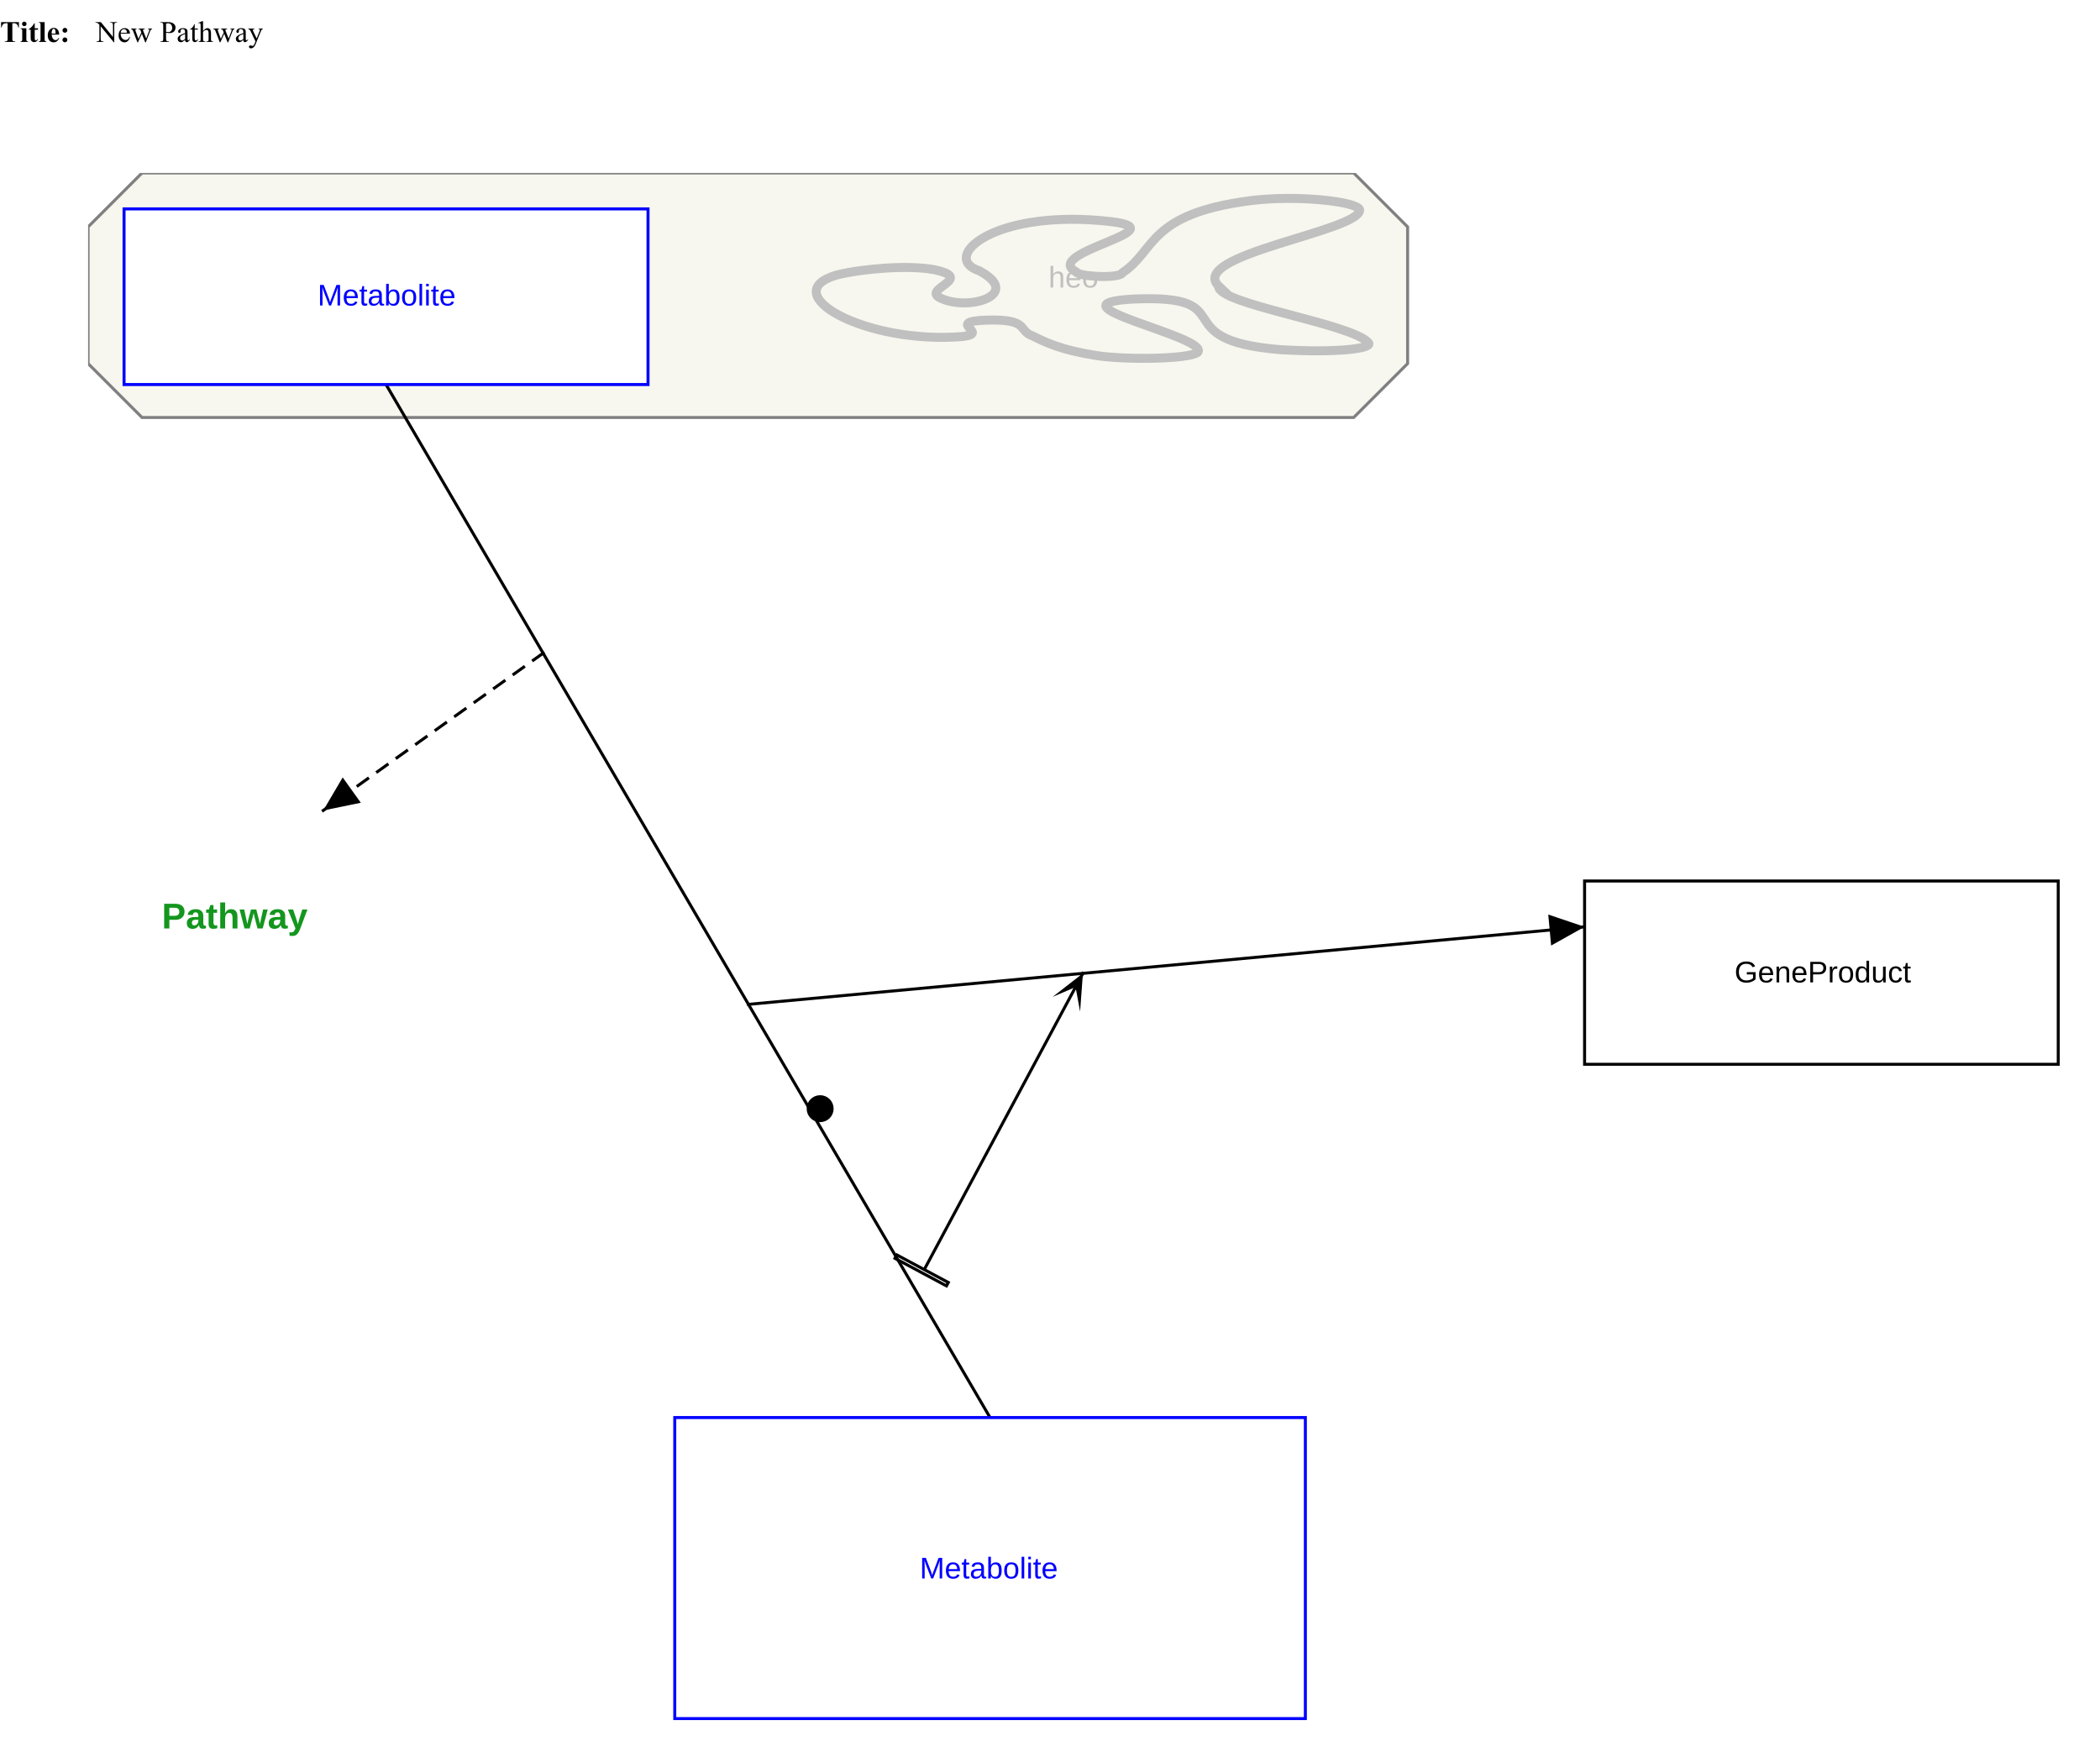
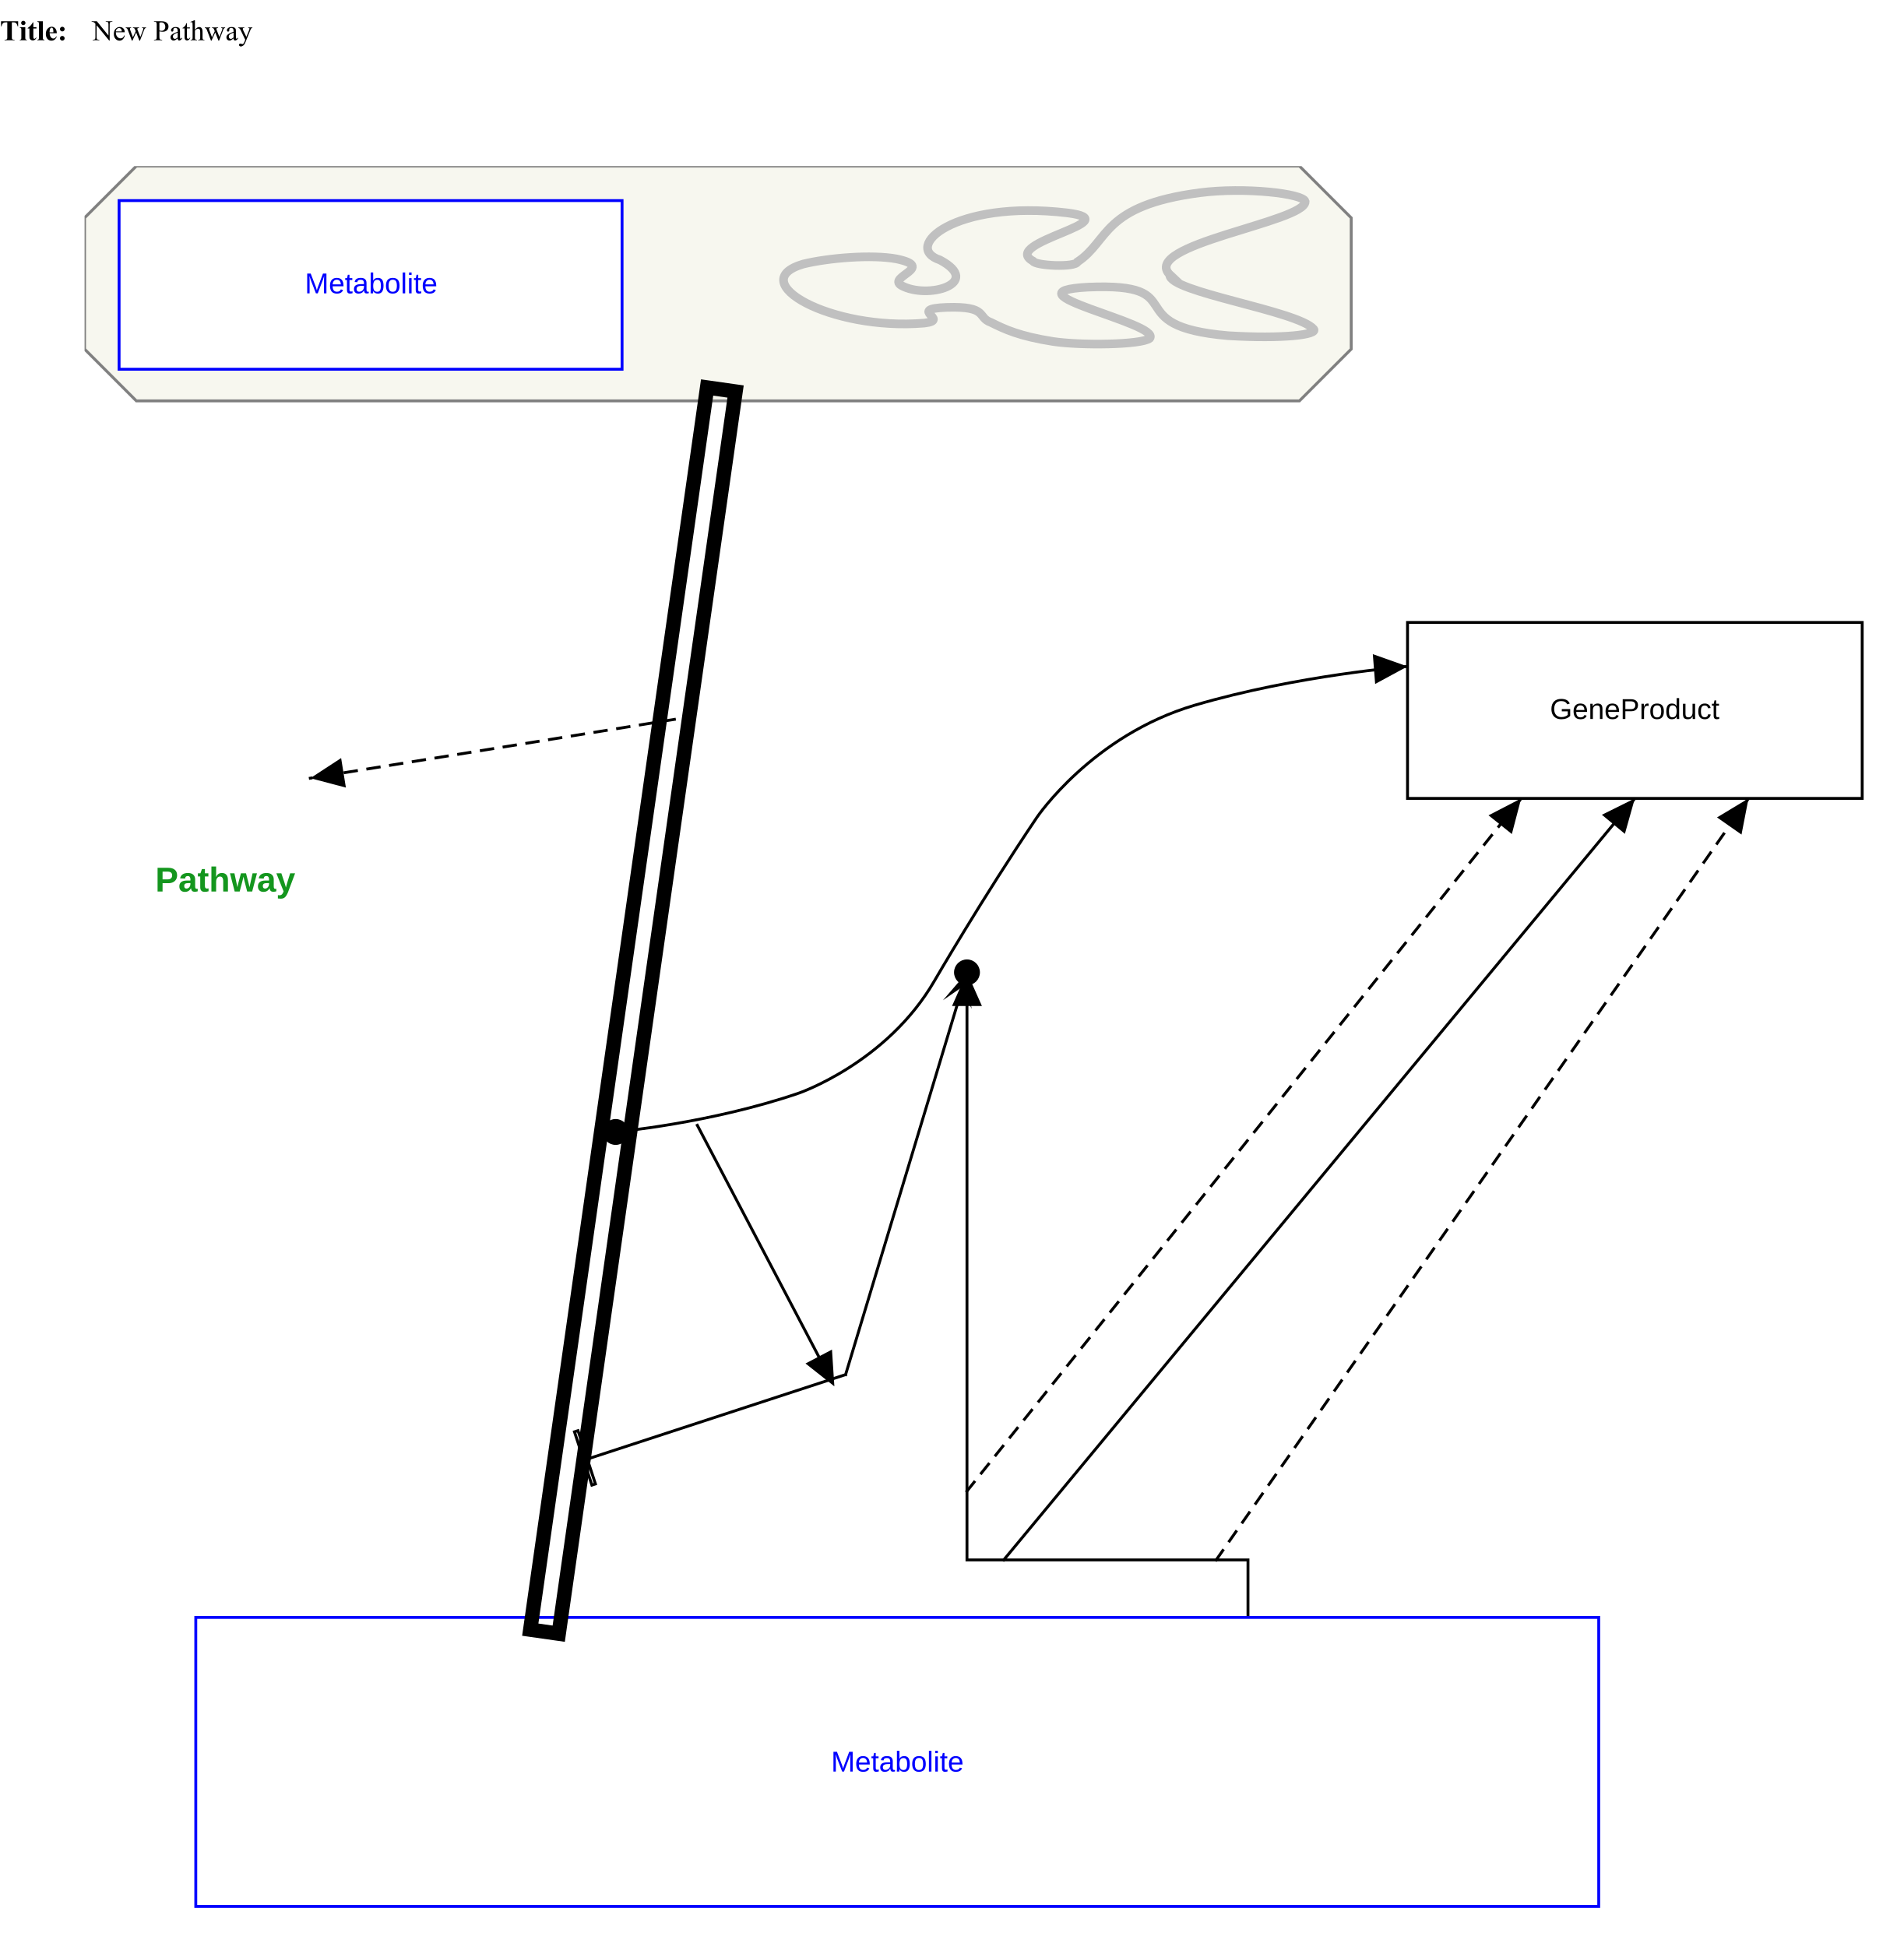
- <svg xmlns="http://www.w3.org/2000/svg" style="fill-opacity:1; color-rendering:auto; color-interpolation:auto; stroke:black; text-rendering:auto; stroke-linecap:square; stroke-miterlimit:10; stroke-opacity:1; shape-rendering:auto; fill:black; stroke-dasharray:none; font-weight:normal; stroke-width:1; font-family:'Dialog'; font-style:normal; stroke-linejoin:miter; font-size:12; stroke-dashoffset:0; image-rendering:auto;" width="701" height="588">
+ <svg xmlns="http://www.w3.org/2000/svg" style="fill-opacity:1; color-rendering:auto; color-interpolation:auto; stroke:black; text-rendering:auto; stroke-linecap:square; stroke-miterlimit:10; stroke-opacity:1; shape-rendering:auto; fill:black; stroke-dasharray:none; font-weight:normal; stroke-width:1; font-family:'Dialog'; font-style:normal; stroke-linejoin:miter; font-size:12; stroke-dashoffset:0; image-rendering:auto;" width="662" height="677">
  <defs id="genericDefs" />
  <g>
    <defs id="defs1">
      <clipPath clipPathUnits="userSpaceOnUse" id="clipPath1">
-         <path d="M0 0 L717 0 L717 603 L0 603 L0 0 Z" />
+         <path d="M0 0 L677 0 L677 692 L0 692 L0 0 Z" />
      </clipPath>
      <clipPath clipPathUnits="userSpaceOnUse" id="clipPath2">
        <path d="M0 0 L0 200 L200 200 L200 0 Z" />
      </clipPath>
      <clipPath clipPathUnits="userSpaceOnUse" id="clipPath3">
        <path d="M29.411 57.745 L29.411 140.387 L470.874 140.387 L470.874 57.745 Z" />
      </clipPath>
      <clipPath clipPathUnits="userSpaceOnUse" id="clipPath4">
-         <path d="M298.067 323.88 L298.067 429.999 L362.161 429.999 L362.161 323.88 Z" />
+         <path d="M199.135 336.929 L199.135 517.022 L338.846 517.022 L338.846 336.929 Z" />
      </clipPath>
      <clipPath clipPathUnits="userSpaceOnUse" id="clipPath5">
-         <path d="M128.18 127.701 L128.18 473.961 L331.176 473.961 L331.176 127.701 Z" />
+         <path d="M348.341 276.672 L348.341 543.108 L569.303 543.108 L569.303 276.672 Z" />
      </clipPath>
      <clipPath clipPathUnits="userSpaceOnUse" id="clipPath6">
-         <path d="M249.297 304.62 L249.297 335.864 L530.179 335.864 L530.179 304.62 Z" />
+         <path d="M106.685 249.563 L106.685 274.536 L235.087 274.536 L235.087 249.563 Z" />
      </clipPath>
      <clipPath clipPathUnits="userSpaceOnUse" id="clipPath7">
-         <path d="M106.903 217.38 L106.903 271.305 L181.997 271.305 L181.997 217.38 Z" />
+         <path d="M213.542 226.727 L213.542 394.141 L490.69 394.141 L490.69 226.727 Z" />
      </clipPath>
      <clipPath clipPathUnits="userSpaceOnUse" id="clipPath8">
-         <path d="M266.272 362.652 L266.272 377.652 L281.272 377.652 L281.272 362.652 Z" />
+         <path d="M241.809 390.599 L241.809 483.144 L290.721 483.144 L290.721 390.599 Z" />
      </clipPath>
      <clipPath clipPathUnits="userSpaceOnUse" id="clipPath9">
+         <path d="M422.234 276.61 L422.234 543.1 L608.748 543.1 L608.748 276.61 Z" />
+       </clipPath>
+       <clipPath clipPathUnits="userSpaceOnUse" id="clipPath10">
+         <path d="M330.291 336.877 L330.291 562.904 L434.48 562.904 L434.48 336.877 Z" />
+       </clipPath>
+       <clipPath clipPathUnits="userSpaceOnUse" id="clipPath11">
+         <path d="M335.56 276.661 L335.56 519.174 L529.755 519.174 L529.755 276.661 Z" />
+       </clipPath>
+       <clipPath clipPathUnits="userSpaceOnUse" id="clipPath12">
+         <path d="M328.762 330.606 L328.762 345.606 L343.762 345.606 L343.762 330.606 Z" />
+       </clipPath>
+       <clipPath clipPathUnits="userSpaceOnUse" id="clipPath13">
        <path d="M270.968 64.745 L270.968 121.14 L458.467 121.14 L458.467 64.745 Z" />
      </clipPath>
-       <clipPath clipPathUnits="userSpaceOnUse" id="clipPath10">
+       <clipPath clipPathUnits="userSpaceOnUse" id="clipPath14">
+         <path d="M488.96 215.933 L488.96 278.121 L648.068 278.121 L648.068 215.933 Z" />
+       </clipPath>
+       <clipPath clipPathUnits="userSpaceOnUse" id="clipPath15">
        <path d="M19.392 270.089 L19.392 343.147 L137.74 343.147 L137.74 270.089 Z" />
      </clipPath>
-       <clipPath clipPathUnits="userSpaceOnUse" id="clipPath11">
-         <path d="M528.45 293.639 L528.45 355.828 L687.559 355.828 L687.559 293.639 Z" />
+       <clipPath clipPathUnits="userSpaceOnUse" id="clipPath16">
+         <path d="M67.582 561.904 L67.582 663.404 L556.446 663.404 L556.446 561.904 Z" />
      </clipPath>
-       <clipPath clipPathUnits="userSpaceOnUse" id="clipPath12">
+       <clipPath clipPathUnits="userSpaceOnUse" id="clipPath17">
        <path d="M40.911 69.245 L40.911 128.885 L216.817 128.885 L216.817 69.245 Z" />
      </clipPath>
-       <clipPath clipPathUnits="userSpaceOnUse" id="clipPath13">
-         <path d="M224.742 472.777 L224.742 574.277 L436.242 574.277 L436.242 472.777 Z" />
+       <clipPath clipPathUnits="userSpaceOnUse" id="clipPath18">
+         <path d="M178.741 129.079 L178.741 573.711 L261.45 573.711 L261.45 129.079 Z" />
+       </clipPath>
+       <clipPath clipPathUnits="userSpaceOnUse" id="clipPath19">
+         <path d="M206.586 386.097 L206.586 401.097 L221.586 401.097 L221.586 386.097 Z" />
      </clipPath>
    </defs>
    <g style="fill:white; stroke:white;">
-       <rect x="0" width="717" height="603" y="0" style="stroke:none;" />
+       <rect x="0" width="677" height="692" y="0" style="stroke:none;" />
    </g>
    <g style="text-rendering:geometricPrecision; font-size:10; font-weight:bold; font-family:'Times New Roman';">
      <path d="M6.309 7.379 L6.309 9.171 L6.133 9.171 Q5.977 8.551 5.786 8.28 Q5.596 8.009 5.264 7.848 Q5.078 7.76 4.614 7.76 L4.121 7.76 L4.121 12.867 Q4.121 13.375 4.177 13.502 Q4.233 13.629 4.397 13.724 Q4.561 13.819 4.844 13.819 L5.064 13.819 L5.064 14 L1.597 14 L1.597 13.819 L1.816 13.819 Q2.104 13.819 2.28 13.717 Q2.407 13.648 2.481 13.482 Q2.534 13.365 2.534 12.867 L2.534 7.76 L2.056 7.76 Q1.387 7.76 1.084 8.043 Q0.659 8.438 0.547 9.171 L0.361 9.171 L0.361 7.379 ZM8.105 7.223 Q8.423 7.223 8.643 7.445 Q8.862 7.667 8.862 7.979 Q8.862 8.292 8.64 8.512 Q8.418 8.731 8.105 8.731 Q7.793 8.731 7.573 8.512 Q7.354 8.292 7.354 7.979 Q7.354 7.667 7.573 7.445 Q7.793 7.223 8.105 7.223 ZM8.789 9.435 L8.789 13.053 Q8.789 13.536 8.901 13.67 Q9.014 13.805 9.341 13.824 L9.341 14 L6.875 14 L6.875 13.824 Q7.178 13.815 7.324 13.648 Q7.422 13.536 7.422 13.053 L7.422 10.387 Q7.422 9.903 7.31 9.769 Q7.197 9.635 6.875 9.615 L6.875 9.435 ZM11.597 7.765 L11.597 9.435 L12.681 9.435 L12.681 9.918 L11.597 9.918 L11.597 12.735 Q11.597 13.131 11.633 13.246 Q11.67 13.36 11.763 13.431 Q11.855 13.502 11.934 13.502 Q12.251 13.502 12.534 13.019 L12.681 13.126 Q12.285 14.063 11.396 14.063 Q10.962 14.063 10.662 13.822 Q10.361 13.58 10.278 13.282 Q10.229 13.116 10.229 12.384 L10.229 9.918 L9.634 9.918 L9.634 9.747 Q10.249 9.312 10.681 8.834 Q11.113 8.355 11.435 7.765 ZM14.902 7.379 L14.902 13.053 Q14.902 13.536 15.015 13.67 Q15.127 13.805 15.454 13.824 L15.454 14 L12.988 14 L12.988 13.824 Q13.291 13.815 13.438 13.648 Q13.535 13.536 13.535 13.053 L13.535 8.326 Q13.535 7.848 13.423 7.713 Q13.31 7.579 12.988 7.56 L12.988 7.379 ZM19.761 11.554 L17.256 11.554 Q17.3 12.462 17.739 12.989 Q18.076 13.395 18.55 13.395 Q18.843 13.395 19.082 13.231 Q19.321 13.067 19.595 12.643 L19.761 12.75 Q19.39 13.507 18.94 13.822 Q18.491 14.137 17.9 14.137 Q16.885 14.137 16.362 13.355 Q15.942 12.726 15.942 11.793 Q15.942 10.65 16.56 9.974 Q17.178 9.298 18.008 9.298 Q18.701 9.298 19.211 9.867 Q19.722 10.435 19.761 11.554 ZM18.56 11.227 Q18.56 10.44 18.474 10.148 Q18.389 9.854 18.208 9.703 Q18.105 9.615 17.935 9.615 Q17.681 9.615 17.52 9.864 Q17.231 10.299 17.231 11.056 L17.231 11.227 ZM21.665 9.303 Q22.002 9.303 22.239 9.54 Q22.476 9.776 22.476 10.113 Q22.476 10.45 22.239 10.687 Q22.002 10.924 21.665 10.924 Q21.328 10.924 21.091 10.687 Q20.855 10.45 20.855 10.113 Q20.855 9.776 21.091 9.54 Q21.328 9.303 21.665 9.303 ZM21.66 12.496 Q22.002 12.496 22.239 12.735 Q22.476 12.975 22.476 13.312 Q22.476 13.648 22.236 13.885 Q21.997 14.122 21.66 14.122 Q21.323 14.122 21.086 13.885 Q20.85 13.648 20.85 13.312 Q20.85 12.975 21.086 12.735 Q21.323 12.496 21.66 12.496 Z" style="clip-path:url(#clipPath2); stroke:none;" />
      <path d="M31.868 7.379 L33.665 7.379 L37.713 12.345 L37.713 8.526 Q37.713 7.916 37.576 7.765 Q37.395 7.56 37.005 7.56 L36.775 7.56 L36.775 7.379 L39.08 7.379 L39.08 7.56 L38.846 7.56 Q38.426 7.56 38.25 7.814 Q38.143 7.97 38.143 8.526 L38.143 14.107 L37.967 14.107 L33.602 8.775 L33.602 12.852 Q33.602 13.463 33.733 13.614 Q33.919 13.819 34.305 13.819 L34.539 13.819 L34.539 14 L32.234 14 L32.234 13.819 L32.464 13.819 Q32.889 13.819 33.065 13.565 Q33.172 13.409 33.172 12.852 L33.172 8.248 Q32.884 7.911 32.735 7.804 Q32.586 7.696 32.298 7.604 Q32.156 7.56 31.868 7.56 ZM40.286 11.212 Q40.281 12.208 40.77 12.774 Q41.258 13.341 41.917 13.341 Q42.356 13.341 42.681 13.099 Q43.006 12.857 43.226 12.271 L43.377 12.369 Q43.274 13.038 42.781 13.587 Q42.288 14.137 41.546 14.137 Q40.74 14.137 40.166 13.509 Q39.593 12.882 39.593 11.822 Q39.593 10.675 40.181 10.033 Q40.77 9.391 41.658 9.391 Q42.41 9.391 42.894 9.886 Q43.377 10.382 43.377 11.212 ZM40.286 10.929 L42.356 10.929 Q42.332 10.499 42.254 10.323 Q42.132 10.05 41.89 9.894 Q41.648 9.737 41.385 9.737 Q40.98 9.737 40.66 10.052 Q40.34 10.367 40.286 10.929 ZM43.724 9.527 L45.599 9.527 L45.599 9.708 Q45.34 9.727 45.259 9.801 Q45.179 9.874 45.179 10.011 Q45.179 10.162 45.262 10.377 L46.219 12.95 L47.181 10.855 L46.927 10.196 Q46.81 9.903 46.619 9.791 Q46.512 9.723 46.219 9.708 L46.219 9.527 L48.348 9.527 L48.348 9.708 Q47.996 9.723 47.85 9.835 Q47.752 9.913 47.752 10.084 Q47.752 10.182 47.791 10.284 L48.807 12.852 L49.749 10.377 Q49.847 10.113 49.847 9.957 Q49.847 9.864 49.752 9.791 Q49.656 9.718 49.378 9.708 L49.378 9.527 L50.789 9.527 L50.789 9.708 Q50.364 9.771 50.164 10.284 L48.67 14.137 L48.47 14.137 L47.352 11.28 L46.048 14.137 L45.867 14.137 L44.432 10.377 Q44.29 10.021 44.153 9.896 Q44.017 9.771 43.724 9.708 ZM55.433 10.899 L55.433 12.828 Q55.433 13.453 55.569 13.604 Q55.755 13.819 56.131 13.819 L56.385 13.819 L56.385 14 L53.548 14 L53.548 13.819 L53.797 13.819 Q54.217 13.819 54.398 13.546 Q54.495 13.395 54.495 12.828 L54.495 8.551 Q54.495 7.926 54.363 7.774 Q54.173 7.56 53.797 7.56 L53.548 7.56 L53.548 7.379 L55.975 7.379 Q56.863 7.379 57.376 7.562 Q57.889 7.745 58.24 8.18 Q58.592 8.614 58.592 9.21 Q58.592 10.021 58.057 10.528 Q57.523 11.036 56.546 11.036 Q56.307 11.036 56.028 11.002 Q55.75 10.968 55.433 10.899 ZM55.433 10.621 Q55.691 10.67 55.892 10.694 Q56.092 10.719 56.233 10.719 Q56.741 10.719 57.11 10.326 Q57.478 9.933 57.478 9.308 Q57.478 8.878 57.303 8.509 Q57.127 8.141 56.805 7.957 Q56.482 7.774 56.072 7.774 Q55.823 7.774 55.433 7.867 ZM61.79 13.355 Q61.102 13.888 60.926 13.971 Q60.662 14.093 60.364 14.093 Q59.9 14.093 59.6 13.775 Q59.3 13.458 59.3 12.94 Q59.3 12.613 59.446 12.374 Q59.647 12.042 60.142 11.749 Q60.638 11.456 61.79 11.036 L61.79 10.86 Q61.79 10.191 61.578 9.942 Q61.365 9.693 60.96 9.693 Q60.652 9.693 60.472 9.859 Q60.286 10.025 60.286 10.24 L60.296 10.523 Q60.296 10.748 60.181 10.87 Q60.066 10.992 59.881 10.992 Q59.7 10.992 59.585 10.865 Q59.471 10.738 59.471 10.519 Q59.471 10.099 59.9 9.747 Q60.33 9.396 61.106 9.396 Q61.702 9.396 62.083 9.596 Q62.371 9.747 62.508 10.069 Q62.596 10.279 62.596 10.929 L62.596 12.447 Q62.596 13.087 62.62 13.231 Q62.645 13.375 62.701 13.424 Q62.757 13.473 62.83 13.473 Q62.908 13.473 62.967 13.438 Q63.069 13.375 63.362 13.082 L63.362 13.355 Q62.815 14.088 62.317 14.088 Q62.078 14.088 61.937 13.922 Q61.795 13.756 61.79 13.355 ZM61.79 13.038 L61.79 11.334 Q61.053 11.627 60.838 11.749 Q60.452 11.964 60.286 12.198 Q60.12 12.433 60.12 12.711 Q60.12 13.062 60.33 13.294 Q60.54 13.526 60.813 13.526 Q61.185 13.526 61.79 13.038 ZM64.993 8.058 L64.993 9.527 L66.038 9.527 L66.038 9.869 L64.993 9.869 L64.993 12.77 Q64.993 13.204 65.118 13.355 Q65.242 13.507 65.438 13.507 Q65.599 13.507 65.75 13.407 Q65.901 13.307 65.984 13.111 L66.175 13.111 Q66.004 13.59 65.691 13.832 Q65.379 14.073 65.047 14.073 Q64.822 14.073 64.607 13.949 Q64.393 13.824 64.29 13.592 Q64.188 13.36 64.188 12.877 L64.188 9.869 L63.48 9.869 L63.48 9.708 Q63.748 9.601 64.029 9.344 Q64.31 9.088 64.529 8.736 Q64.642 8.551 64.842 8.058 ZM67.786 7.057 L67.786 10.328 Q68.328 9.732 68.645 9.564 Q68.963 9.396 69.28 9.396 Q69.661 9.396 69.935 9.605 Q70.208 9.815 70.34 10.265 Q70.433 10.577 70.433 11.407 L70.433 12.989 Q70.433 13.414 70.501 13.57 Q70.55 13.688 70.667 13.756 Q70.784 13.824 71.097 13.824 L71.097 14 L68.899 14 L68.899 13.824 L69.002 13.824 Q69.314 13.824 69.436 13.729 Q69.559 13.634 69.607 13.448 Q69.622 13.37 69.622 12.989 L69.622 11.407 Q69.622 10.675 69.546 10.445 Q69.471 10.216 69.305 10.101 Q69.139 9.986 68.904 9.986 Q68.665 9.986 68.406 10.113 Q68.147 10.24 67.786 10.626 L67.786 12.989 Q67.786 13.448 67.837 13.56 Q67.889 13.673 68.028 13.748 Q68.167 13.824 68.509 13.824 L68.509 14 L66.292 14 L66.292 13.824 Q66.59 13.824 66.761 13.731 Q66.858 13.683 66.917 13.546 Q66.976 13.409 66.976 12.989 L66.976 8.941 Q66.976 8.175 66.939 7.999 Q66.902 7.823 66.827 7.76 Q66.751 7.696 66.624 7.696 Q66.522 7.696 66.292 7.774 L66.224 7.604 L67.561 7.057 ZM71.224 9.527 L73.099 9.527 L73.099 9.708 Q72.84 9.727 72.759 9.801 Q72.679 9.874 72.679 10.011 Q72.679 10.162 72.762 10.377 L73.719 12.95 L74.681 10.855 L74.427 10.196 Q74.31 9.903 74.119 9.791 Q74.012 9.723 73.719 9.708 L73.719 9.527 L75.848 9.527 L75.848 9.708 Q75.496 9.723 75.35 9.835 Q75.252 9.913 75.252 10.084 Q75.252 10.182 75.291 10.284 L76.307 12.852 L77.249 10.377 Q77.347 10.113 77.347 9.957 Q77.347 9.864 77.251 9.791 Q77.156 9.718 76.878 9.708 L76.878 9.527 L78.289 9.527 L78.289 9.708 Q77.864 9.771 77.664 10.284 L76.17 14.137 L75.97 14.137 L74.852 11.28 L73.548 14.137 L73.367 14.137 L71.932 10.377 Q71.79 10.021 71.653 9.896 Q71.517 9.771 71.224 9.708 ZM81.228 13.355 Q80.54 13.888 80.364 13.971 Q80.101 14.093 79.803 14.093 Q79.339 14.093 79.039 13.775 Q78.738 13.458 78.738 12.94 Q78.738 12.613 78.885 12.374 Q79.085 12.042 79.581 11.749 Q80.076 11.456 81.228 11.036 L81.228 10.86 Q81.228 10.191 81.016 9.942 Q80.804 9.693 80.398 9.693 Q80.091 9.693 79.91 9.859 Q79.725 10.025 79.725 10.24 L79.734 10.523 Q79.734 10.748 79.62 10.87 Q79.505 10.992 79.319 10.992 Q79.139 10.992 79.024 10.865 Q78.909 10.738 78.909 10.519 Q78.909 10.099 79.339 9.747 Q79.769 9.396 80.545 9.396 Q81.141 9.396 81.522 9.596 Q81.81 9.747 81.946 10.069 Q82.034 10.279 82.034 10.929 L82.034 12.447 Q82.034 13.087 82.059 13.231 Q82.083 13.375 82.139 13.424 Q82.195 13.473 82.269 13.473 Q82.347 13.473 82.405 13.438 Q82.508 13.375 82.801 13.082 L82.801 13.355 Q82.254 14.088 81.756 14.088 Q81.517 14.088 81.375 13.922 Q81.233 13.756 81.228 13.355 ZM81.228 13.038 L81.228 11.334 Q80.491 11.627 80.276 11.749 Q79.891 11.964 79.725 12.198 Q79.559 12.433 79.559 12.711 Q79.559 13.062 79.769 13.294 Q79.978 13.526 80.252 13.526 Q80.623 13.526 81.228 13.038 ZM82.879 9.527 L84.964 9.527 L84.964 9.708 L84.861 9.708 Q84.642 9.708 84.532 9.803 Q84.422 9.898 84.422 10.04 Q84.422 10.23 84.583 10.567 L85.672 12.823 L86.673 10.352 Q86.756 10.152 86.756 9.957 Q86.756 9.869 86.722 9.825 Q86.683 9.771 86.6 9.74 Q86.517 9.708 86.307 9.708 L86.307 9.527 L87.762 9.527 L87.762 9.708 Q87.581 9.727 87.483 9.786 Q87.386 9.845 87.269 10.006 Q87.225 10.074 87.103 10.382 L85.281 14.845 Q85.018 15.494 84.59 15.826 Q84.163 16.158 83.768 16.158 Q83.48 16.158 83.294 15.992 Q83.108 15.826 83.108 15.611 Q83.108 15.406 83.243 15.282 Q83.377 15.157 83.611 15.157 Q83.772 15.157 84.051 15.265 Q84.246 15.338 84.295 15.338 Q84.441 15.338 84.615 15.187 Q84.788 15.035 84.964 14.601 L85.281 13.824 L83.675 10.45 Q83.602 10.299 83.44 10.074 Q83.318 9.903 83.24 9.845 Q83.128 9.767 82.879 9.708 Z" style="clip-path:url(#clipPath2); stroke:none;" />
    </g>
    <g style="fill:rgb(180,180,100); text-rendering:geometricPrecision; fill-opacity:0.098; stroke-opacity:0.098; stroke:rgb(180,180,100);">
      <path d="M47.411 57.745 L451.874 57.745 L469.874 75.745 L469.874 121.387 L451.874 139.387 L47.411 139.387 L29.411 121.387 L29.411 75.745 Z" style="clip-path:url(#clipPath3); stroke:none;" />
    </g>
    <g style="fill:gray; text-rendering:geometricPrecision; stroke:gray;">
      <path d="M47.411 57.745 L451.874 57.745 L469.874 75.745 L469.874 121.387 L451.874 139.387 L47.411 139.387 L29.411 121.387 L29.411 75.745 Z" style="fill:none; clip-path:url(#clipPath3);" />
    </g>
    <g style="text-rendering:geometricPrecision;">
-       <path d="M308.526 423.881 L361.485 324.967" style="fill:none; clip-path:url(#clipPath4);" />
-       <path d="M361.485 324.967 L351.378 332.827 L359.03 329.551 L360.546 337.736 Z" style="clip-path:url(#clipPath4); stroke:none;" />
-       <path d="M316.549 428.176 L315.935 429.322 L298.744 420.118 L299.358 418.972 L316.549 428.176 Z" style="fill:white; clip-path:url(#clipPath4); stroke:none;" />
-       <path d="M316.549 428.176 L315.935 429.322 L298.744 420.118 L299.358 418.972 L316.549 428.176 Z" style="fill:none; clip-path:url(#clipPath4);" />
+       <path d="M204.233 507.338 L294.053 477.974 M294.053 477.974 L336.262 338.106" style="fill:none; clip-path:url(#clipPath4);" />
+       <path d="M336.262 338.106 L327.904 347.805 L334.76 343.084 L337.86 350.81 Z" style="clip-path:url(#clipPath4); stroke:none;" />
+       <path d="M207.06 515.987 L205.825 516.391 L199.766 497.857 L201.001 497.453 L207.06 515.987 Z" style="fill:white; clip-path:url(#clipPath4); stroke:none;" />
+       <path d="M207.06 515.987 L205.825 516.391 L199.766 497.857 L201.001 497.453 L207.06 515.987 Z" style="fill:none; clip-path:url(#clipPath4);" />
    </g>
    <g style="text-rendering:geometricPrecision;">
-       <path d="M330.492 473.277 L128.864 128.385" style="fill:none; clip-path:url(#clipPath5);" />
+       <path d="M349.045 542.404 L568.514 277.621" style="fill:none; clip-path:url(#clipPath5);" />
+       <path d="M568.514 277.621 L557.044 283.31 L565.051 289.947 Z" style="clip-path:url(#clipPath5); fill-rule:evenodd; stroke:none;" />
+     </g>
+     <g style="stroke-dasharray:4,4; text-rendering:geometricPrecision;">
+       <path d="M234.514 250.137 L107.903 270.589" style="fill:none; clip-path:url(#clipPath6);" />
+       <path d="M107.903 270.589 L120.282 273.856 L118.624 263.59 Z" style="stroke-dasharray:none; clip-path:url(#clipPath6); fill-rule:evenodd; stroke:none;" />
    </g>
    <g style="text-rendering:geometricPrecision;">
-       <path d="M249.841 335.32 L528.95 309.437" style="fill:none; clip-path:url(#clipPath6);" />
-       <path d="M528.95 309.437 L516.82 305.339 L517.78 315.695 Z" style="clip-path:url(#clipPath6); fill-rule:evenodd; stroke:none;" />
+       <path d="M214.086 393.597 C214.086 393.597 247.093 390.599 277.743 380.108 C277.743 380.108 308.394 369.617 324.897 341.14 C324.897 341.14 341.401 312.663 360.594 284.187 C360.594 284.187 379.787 255.71 415.43 245.219 C451.074 234.727 489.46 231.73 489.46 231.73" style="fill:none; clip-path:url(#clipPath7);" />
+       <path d="M489.46 231.73 L477.39 227.456 L478.2 237.825 Z" style="clip-path:url(#clipPath7); fill-rule:evenodd; stroke:none;" />
+     </g>
+     <g style="text-rendering:geometricPrecision;">
+       <path d="M242.484 391.274 L284.709 471.692" style="fill:none; clip-path:url(#clipPath8);" />
+       <path d="M289.313 469.275 L290.148 482.051 L280.105 474.11 Z" style="clip-path:url(#clipPath8); stroke:none;" />
    </g>
    <g style="stroke-dasharray:4,4; text-rendering:geometricPrecision;">
-       <path d="M181.3 218.078 L107.903 270.589" style="fill:none; clip-path:url(#clipPath7);" />
-       <path d="M107.903 270.589 L120.444 268.01 L114.393 259.552 Z" style="stroke-dasharray:none; clip-path:url(#clipPath7); fill-rule:evenodd; stroke:none;" />
+       <path d="M422.93 542.404 L608.041 277.621" style="fill:none; clip-path:url(#clipPath9);" />
+       <path d="M608.041 277.621 L597.076 284.231 L605.599 290.189 Z" style="stroke-dasharray:none; clip-path:url(#clipPath9); fill-rule:evenodd; stroke:none;" />
    </g>
    <g style="text-rendering:geometricPrecision;">
-       <path d="M272.772 369.152 L275.772 369.152 L275.772 372.152 L272.772 372.152 L272.772 369.152 Z" style="clip-path:url(#clipPath8); stroke:none;" />
-       <path d="M272.772 369.152 L275.772 369.152 L275.772 372.152 L272.772 372.152 L272.772 369.152 Z" style="fill:none; clip-path:url(#clipPath8);" />
+       <path d="M433.98 562.404 L433.98 542.404 M433.98 542.404 L336.262 542.404 M336.262 542.404 L336.262 338.106" style="fill:none; clip-path:url(#clipPath10);" />
+       <path d="M336.262 338.106 L331.062 349.806 L341.462 349.806 Z" style="clip-path:url(#clipPath10); fill-rule:evenodd; stroke:none;" />
+     </g>
+     <g style="stroke-dasharray:4,4; text-rendering:geometricPrecision;">
+       <path d="M336.262 518.471 L528.987 277.621" style="fill:none; clip-path:url(#clipPath11);" />
+       <path d="M528.987 277.621 L517.617 283.507 L525.737 290.005 Z" style="stroke-dasharray:none; clip-path:url(#clipPath11); fill-rule:evenodd; stroke:none;" />
    </g>
    <g style="text-rendering:geometricPrecision;">
-       <path d="M277.772 370.152 C277.772 372.361 275.982 374.152 273.772 374.152 C271.563 374.152 269.772 372.361 269.772 370.152 C269.772 367.943 271.563 366.152 273.772 366.152 C275.982 366.152 277.772 367.943 277.772 370.152 Z" style="clip-path:url(#clipPath8); stroke:none;" />
-       <path d="M277.772 370.152 C277.772 372.361 275.982 374.152 273.772 374.152 C271.563 374.152 269.772 372.361 269.772 370.152 C269.772 367.943 271.563 366.152 273.772 366.152 C275.982 366.152 277.772 367.943 277.772 370.152 Z" style="fill:none; clip-path:url(#clipPath8);" />
+       <path d="M340.262 338.106 C340.262 340.315 338.471 342.106 336.262 342.106 C334.053 342.106 332.262 340.315 332.262 338.106 C332.262 335.897 334.053 334.106 336.262 334.106 C338.471 334.106 340.262 335.897 340.262 338.106 Z" style="clip-path:url(#clipPath12); stroke:none;" />
+       <path d="M340.262 338.106 C340.262 340.315 338.471 342.106 336.262 342.106 C334.053 342.106 332.262 340.315 332.262 338.106 C332.262 335.897 334.053 334.106 336.262 334.106 C338.471 334.106 340.262 335.897 340.262 338.106 Z" style="fill:none; clip-path:url(#clipPath12);" />
    </g>
    <g style="fill:silver; text-rendering:geometricPrecision; stroke-width:3; stroke:silver;">
-       <path d="M406.975 95.68 C395.703 85.098 454.105 77.236 453.874 70.052 C453.18 67.286 432.847 64.991 417.218 67.017 C383.069 71.496 385.858 83.683 374.715 91.036 C374.008 93.089 359.96 92.44 359.189 90.76 C347.468 84.282 393.531 76.833 371.142 74.025 C331.787 69.378 313.511 86.055 326.904 90.414 C341.928 98.476 322.546 104.295 313.383 99.227 C308.499 96.21 325.541 92.922 311.776 90.026 C303.126 88.434 288.217 89.659 279.4 91.787 C258.374 97.894 288.886 115.093 321.415 112.343 C330.836 111.229 314.938 107.394 329.243 106.883 C343.869 106.422 339.627 110.403 344.653 112.132 C349.28 114.434 354.344 116.883 366.219 118.742 C375.82 120.184 396.873 119.942 399.829 117.628 C403.903 112.36 347.506 101.5 378.417 99.837 C415.599 98.293 387.928 113.399 427.128 116.725 C446.175 117.88 458.475 116.372 456.817 114.432 C451.316 108.026 406.448 101.533 406.782 95.58 L406.975 95.68 Z" style="fill:none; clip-path:url(#clipPath9);" />
-       <text x="350" y="96" style="font-size:10; clip-path:url(#clipPath9); font-family:'Arial'; stroke:none; stroke-width:1;" xml:space="preserve">heo</text>
+       <path d="M406.975 95.68 C395.703 85.098 454.105 77.236 453.874 70.052 C453.18 67.286 432.847 64.991 417.218 67.017 C383.069 71.496 385.858 83.683 374.715 91.036 C374.008 93.089 359.96 92.44 359.189 90.76 C347.468 84.282 393.531 76.833 371.142 74.025 C331.787 69.378 313.511 86.055 326.904 90.414 C341.928 98.476 322.546 104.295 313.383 99.227 C308.499 96.21 325.541 92.922 311.776 90.026 C303.126 88.434 288.217 89.659 279.4 91.787 C258.374 97.894 288.886 115.093 321.415 112.343 C330.836 111.229 314.938 107.394 329.243 106.883 C343.869 106.422 339.627 110.403 344.653 112.132 C349.28 114.434 354.344 116.883 366.219 118.742 C375.82 120.184 396.873 119.942 399.829 117.628 C403.903 112.36 347.506 101.5 378.417 99.837 C415.599 98.293 387.928 113.399 427.128 116.725 C446.175 117.88 458.475 116.372 456.817 114.432 C451.316 108.026 406.448 101.533 406.782 95.58 L406.975 95.68 Z" style="fill:none; clip-path:url(#clipPath13);" />
+     </g>
+     <g style="fill:white; text-rendering:geometricPrecision; stroke:white;">
+       <path d="M489.46 216.433 L647.568 216.433 L647.568 277.621 L489.46 277.621 L489.46 216.433 Z" style="clip-path:url(#clipPath14); stroke:none;" />
+       <path d="M489.46 216.433 L647.568 216.433 L647.568 277.621 L489.46 277.621 L489.46 216.433 Z" style="fill:none; clip-path:url(#clipPath14); stroke:black;" />
+     </g>
+     <g style="font-family:'Arial'; font-size:10; text-rendering:geometricPrecision;">
+       <text x="539" xml:space="preserve" y="250" style="clip-path:url(#clipPath14); stroke:none;">GeneProduct</text>
    </g>
    <g style="fill:rgb(20,150,30); text-rendering:geometricPrecision; font-weight:bold; font-family:'Arial'; stroke:rgb(20,150,30);">
-       <text x="54" xml:space="preserve" y="310" style="clip-path:url(#clipPath10); stroke:none;">Pathway</text>
+       <text x="54" xml:space="preserve" y="310" style="clip-path:url(#clipPath15); stroke:none;">Pathway</text>
    </g>
    <g style="fill:white; text-rendering:geometricPrecision; stroke:white;">
-       <path d="M528.95 294.139 L687.059 294.139 L687.059 355.328 L528.95 355.328 L528.95 294.139 Z" style="clip-path:url(#clipPath11); stroke:none;" />
-       <path d="M528.95 294.139 L687.059 294.139 L687.059 355.328 L528.95 355.328 L528.95 294.139 Z" style="fill:none; clip-path:url(#clipPath11); stroke:black;" />
+       <path d="M68.082 562.404 L555.946 562.404 L555.946 662.904 L68.082 662.904 L68.082 562.404 Z" style="clip-path:url(#clipPath16); stroke:none;" />
+       <path d="M68.082 562.404 L555.946 562.404 L555.946 662.904 L68.082 662.904 L68.082 562.404 Z" style="fill:none; clip-path:url(#clipPath16); stroke:blue;" />
    </g>
-     <g style="font-family:'Arial'; font-size:10; text-rendering:geometricPrecision;">
-       <text x="579" xml:space="preserve" y="328" style="clip-path:url(#clipPath11); stroke:none;">GeneProduct</text>
+     <g style="fill:blue; text-rendering:geometricPrecision; font-size:10; font-family:'Arial'; stroke:blue;">
+       <text x="289" xml:space="preserve" y="616" style="clip-path:url(#clipPath16); stroke:none;">Metabolite</text>
    </g>
    <g style="fill:white; text-rendering:geometricPrecision; stroke:white;">
-       <path d="M41.411 69.745 L216.317 69.745 L216.317 128.385 L41.411 128.385 L41.411 69.745 Z" style="clip-path:url(#clipPath12); stroke:none;" />
-       <path d="M41.411 69.745 L216.317 69.745 L216.317 128.385 L41.411 128.385 L41.411 69.745 Z" style="fill:none; clip-path:url(#clipPath12); stroke:blue;" />
+       <path d="M41.411 69.745 L216.317 69.745 L216.317 128.385 L41.411 128.385 L41.411 69.745 Z" style="clip-path:url(#clipPath17); stroke:none;" />
+       <path d="M41.411 69.745 L216.317 69.745 L216.317 128.385 L41.411 128.385 L41.411 69.745 Z" style="fill:none; clip-path:url(#clipPath17); stroke:blue;" />
    </g>
    <g style="fill:blue; text-rendering:geometricPrecision; font-size:10; font-family:'Arial'; stroke:blue;">
-       <text x="106" xml:space="preserve" y="102" style="clip-path:url(#clipPath12); stroke:none;">Metabolite</text>
+       <text x="106" xml:space="preserve" y="102" style="clip-path:url(#clipPath17); stroke:none;">Metabolite</text>
    </g>
-     <g style="fill:white; text-rendering:geometricPrecision; stroke:white;">
-       <path d="M225.242 473.277 L435.742 473.277 L435.742 573.777 L225.242 573.777 L225.242 473.277 Z" style="clip-path:url(#clipPath13); stroke:none;" />
-       <path d="M225.242 473.277 L435.742 473.277 L435.742 573.777 L225.242 573.777 L225.242 473.277 Z" style="fill:none; clip-path:url(#clipPath13); stroke:blue;" />
+     <g style="text-rendering:geometricPrecision;">
+       <path d="M197.473 563.459 L257.568 141.441 L258.271 136.491 L258.623 134.016 L256.148 133.664 L246.247 132.258 L243.772 131.906 L243.42 134.381 L242.717 139.332 L182.622 561.349 L181.919 566.299 L181.567 568.774 L184.043 569.126 L193.943 570.533 L196.418 570.884 L196.77 568.409 L197.473 563.459 ZM192.523 562.755 L191.82 567.706 L194.295 568.057 L194.646 565.582 L184.746 564.176 L184.394 566.651 L186.869 567.002 L187.573 562.052 L247.667 140.035 L248.371 135.085 L245.895 134.733 L245.544 137.208 L255.444 138.615 L255.796 136.14 L253.321 135.788 L252.618 140.738 L192.523 562.755 Z" style="clip-path:url(#clipPath18); stroke:none;" />
    </g>
-     <g style="fill:blue; text-rendering:geometricPrecision; font-size:10; font-family:'Arial'; stroke:blue;">
-       <text x="307" xml:space="preserve" y="527" style="clip-path:url(#clipPath13); stroke:none;">Metabolite</text>
+     <g style="text-rendering:geometricPrecision;">
+       <path d="M218.086 393.597 C218.086 395.806 216.295 397.597 214.086 397.597 C211.876 397.597 210.086 395.806 210.086 393.597 C210.086 391.388 211.876 389.597 214.086 389.597 C216.295 389.597 218.086 391.388 218.086 393.597 Z" style="clip-path:url(#clipPath19); stroke:none;" />
+       <path d="M218.086 393.597 C218.086 395.806 216.295 397.597 214.086 397.597 C211.876 397.597 210.086 395.806 210.086 393.597 C210.086 391.388 211.876 389.597 214.086 389.597 C216.295 389.597 218.086 391.388 218.086 393.597 Z" style="fill:none; clip-path:url(#clipPath19);" />
+     </g>
+     <g style="text-rendering:geometricPrecision;">
+       <path d="M213.086 392.597 L216.086 392.597 L216.086 395.597 L213.086 395.597 L213.086 392.597 Z" style="clip-path:url(#clipPath19); stroke:none;" />
+       <path d="M213.086 392.597 L216.086 392.597 L216.086 395.597 L213.086 395.597 L213.086 392.597 Z" style="fill:none; clip-path:url(#clipPath19);" />
    </g>
  </g>
</svg>
